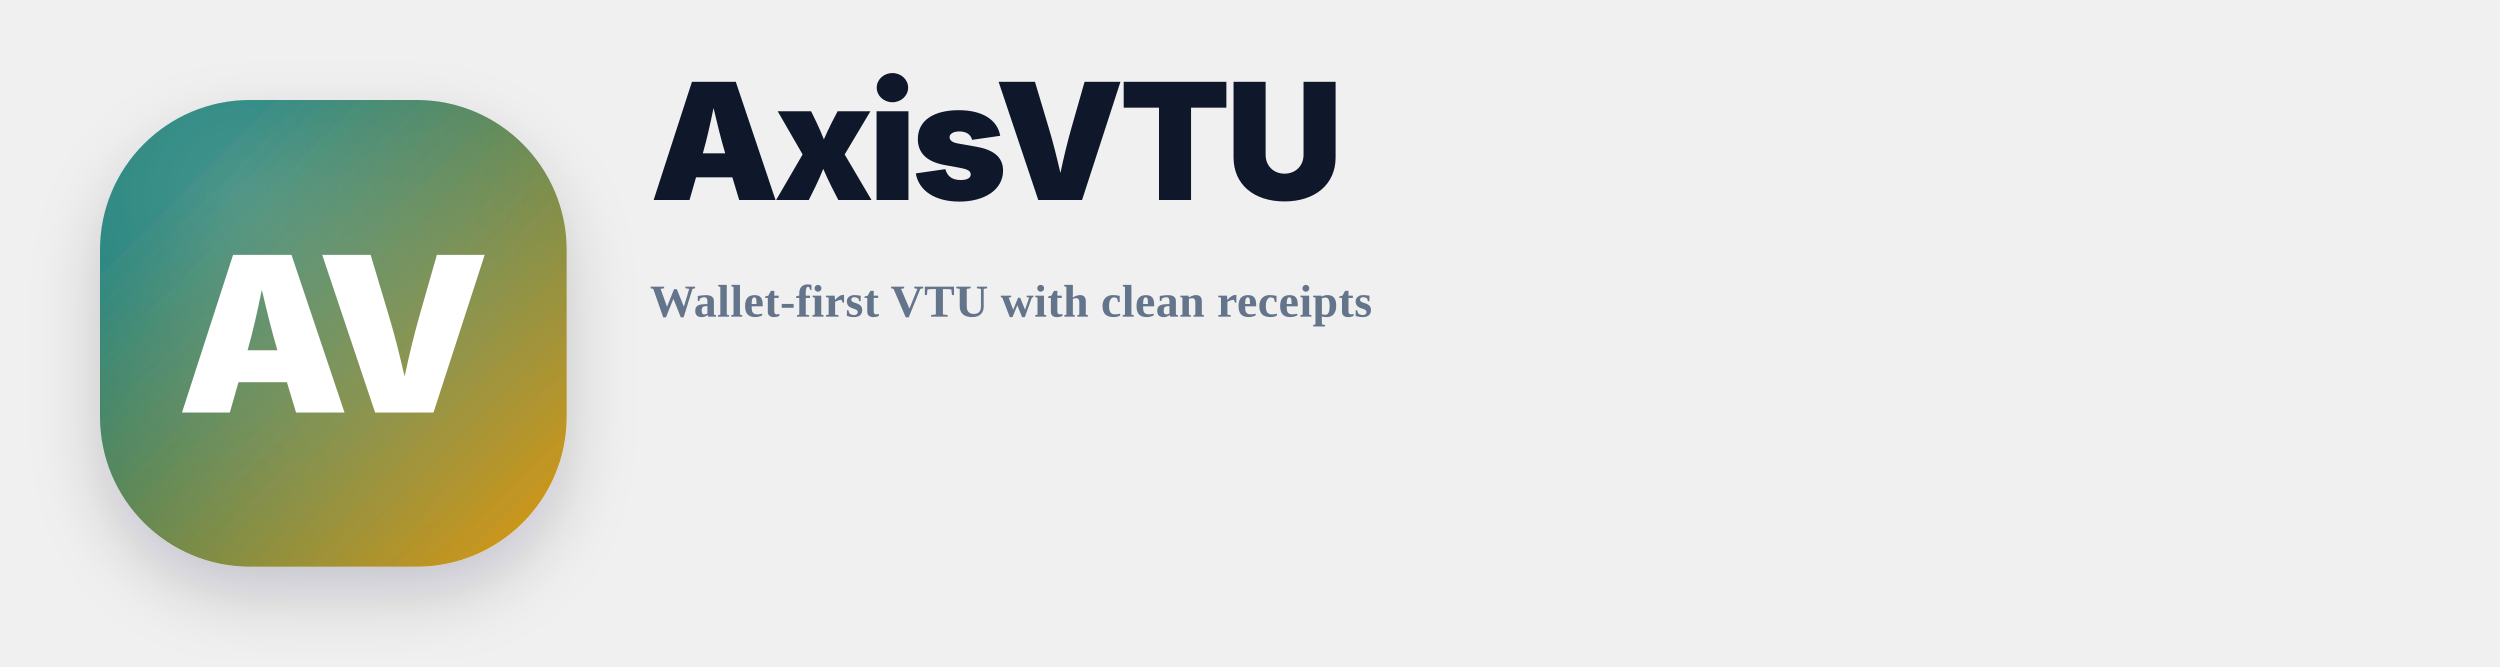
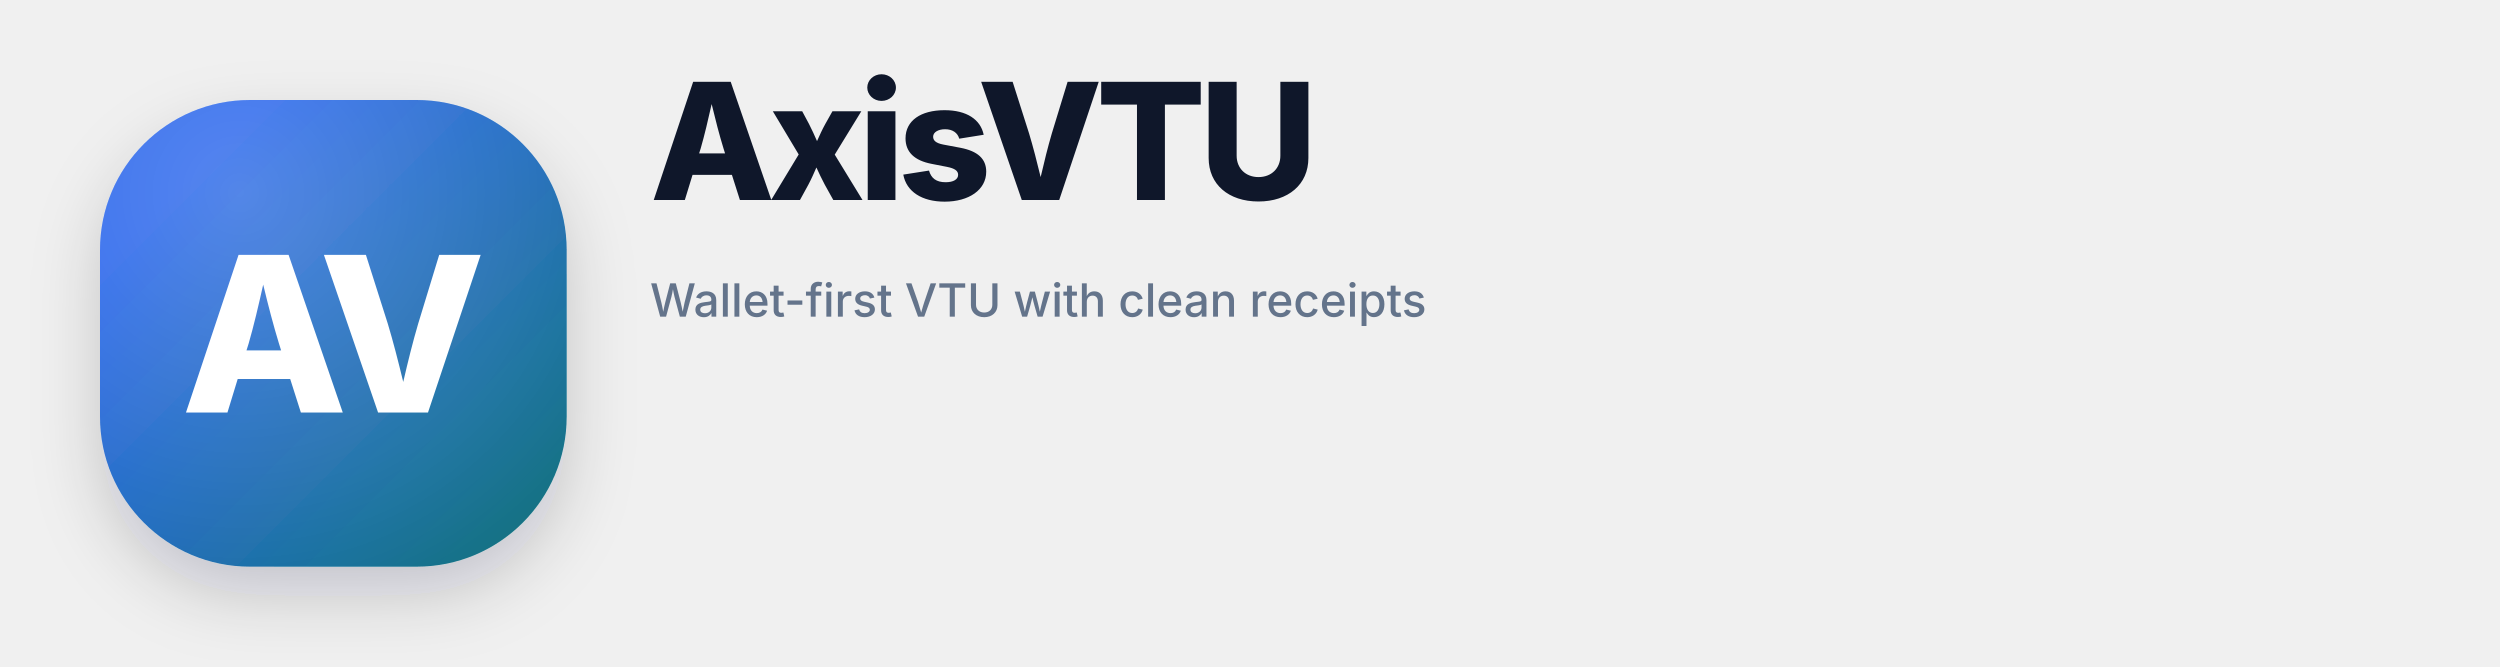
<svg xmlns="http://www.w3.org/2000/svg" width="1200" height="320" viewBox="0 0 1200 320" role="img" aria-label="AxisVTU logo">
  <defs>
    <linearGradient id="av" x1="40" y1="40" x2="240" y2="240" gradientUnits="userSpaceOnUse">
-       <stop offset="0" stop-color="#0f766e" />
-       <stop offset="1" stop-color="#f59e0b" />
+       <stop offset="0" stop-color="#2563eb" />
+       <stop offset="1" stop-color="#0f766e" />
    </linearGradient>
    <radialGradient id="shine" cx="0.3" cy="0.2" r="0.9">
      <stop offset="0" stop-color="#ffffff" stop-opacity="0.22" />
      <stop offset="1" stop-color="#ffffff" stop-opacity="0" />
    </radialGradient>
    <filter id="shadow" x="-20%" y="-20%" width="140%" height="140%">
      <feDropShadow dx="0" dy="14" stdDeviation="16" flood-color="#0f172a" flood-opacity="0.18" />
    </filter>
  </defs>
  <rect width="1200" height="320" fill="none" />
  <g transform="translate(48,48)">
    <rect x="0" y="0" width="224" height="224" rx="72" fill="url(#av)" filter="url(#shadow)" />
    <rect x="0" y="0" width="224" height="224" rx="72" fill="url(#shine)" />
-     <text x="112" y="150" text-anchor="middle" fill="#ffffff" font-family="Sora, ui-sans-serif, system-ui, -apple-system, Segoe UI, sans-serif" font-size="104" font-weight="900" letter-spacing="-0.06em">AV</text>
+     <text x="112" y="150" text-anchor="middle" fill="#ffffff" font-family="Inter, system-ui, -apple-system, sans-serif" font-size="104" font-weight="800" letter-spacing="-0.05em">AV</text>
  </g>
  <g transform="translate(312,96)">
-     <text x="0" y="0" fill="#0f172a" font-family="Sora, ui-sans-serif, system-ui, -apple-system, Segoe UI, sans-serif" font-size="78" font-weight="900" letter-spacing="-0.03em">AxisVTU</text>
-     <text x="0" y="56" fill="#64748b" font-family="Source Sans 3, ui-sans-serif, system-ui, -apple-system, Segoe UI, sans-serif" font-size="22" font-weight="600" letter-spacing="0.01em">Wallet-first VTU with clean receipts</text>
+     <text x="0" y="0" fill="#0f172a" font-family="Inter, system-ui, -apple-system, sans-serif" font-size="78" font-weight="800" letter-spacing="-0.04em">AxisVTU</text>
+     <text x="0" y="56" fill="#64748b" font-family="Inter, system-ui, -apple-system, sans-serif" font-size="22" font-weight="500" letter-spacing="0">Wallet-first VTU with clean receipts</text>
  </g>
</svg>
